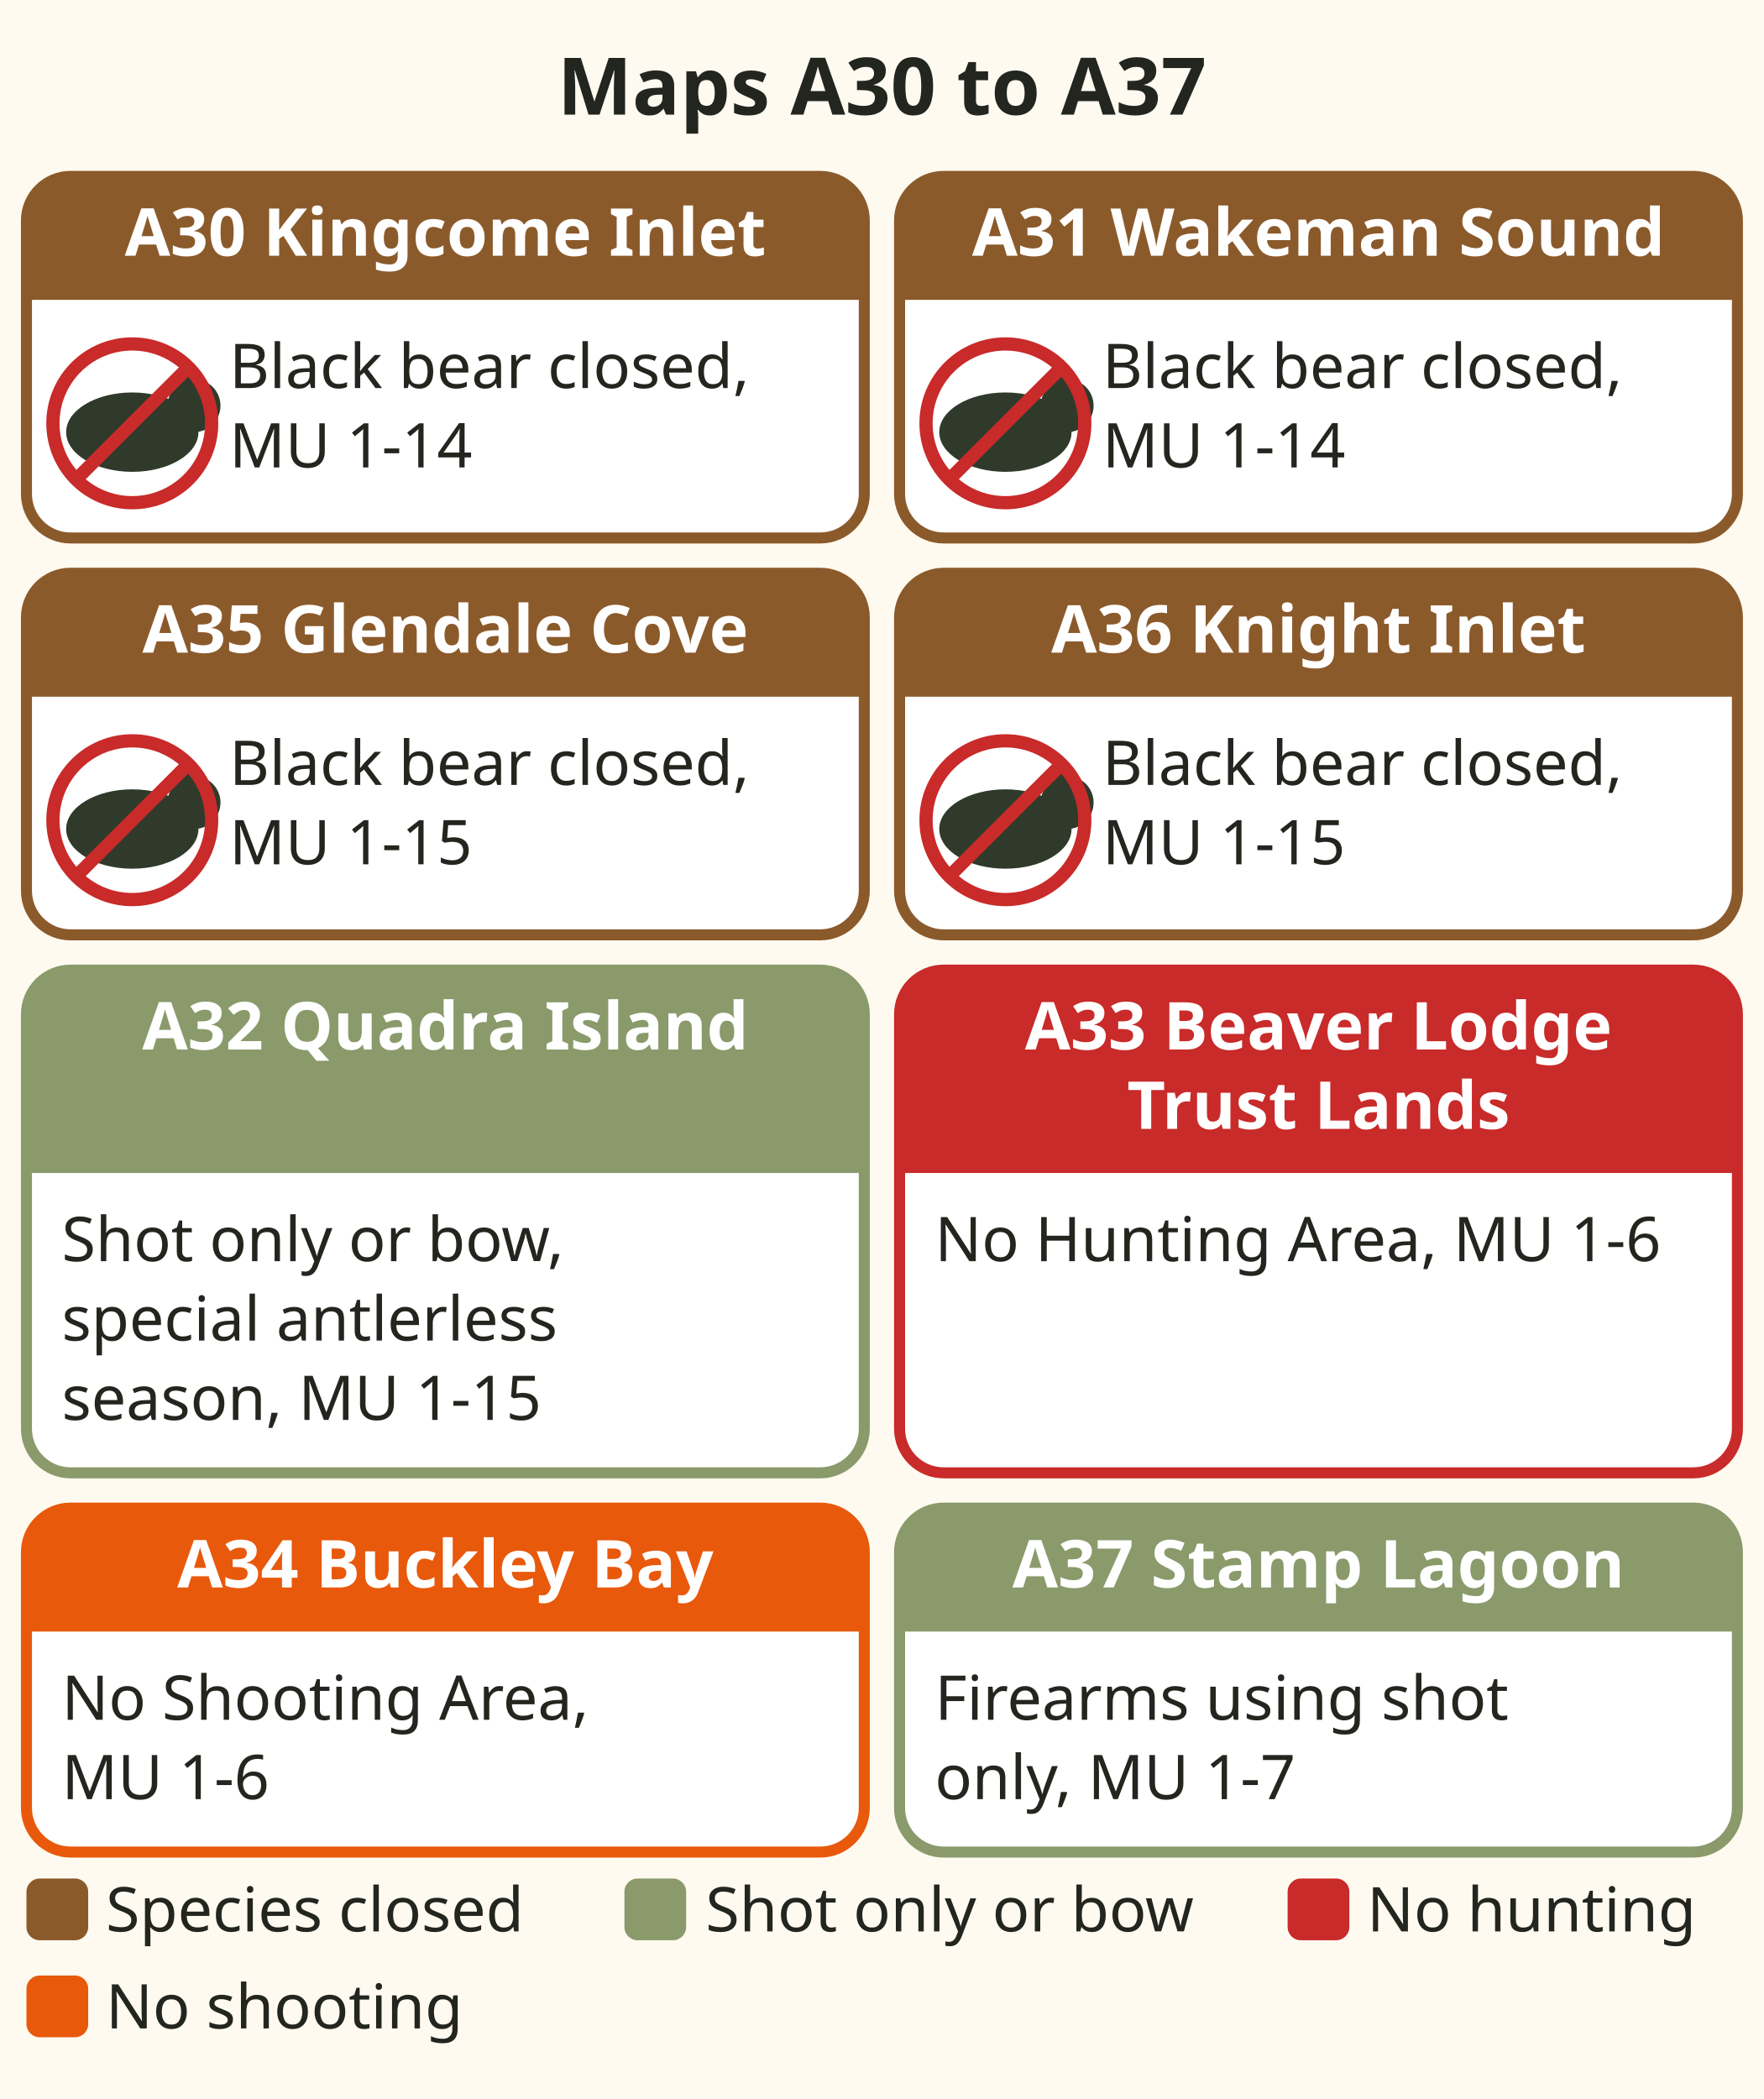
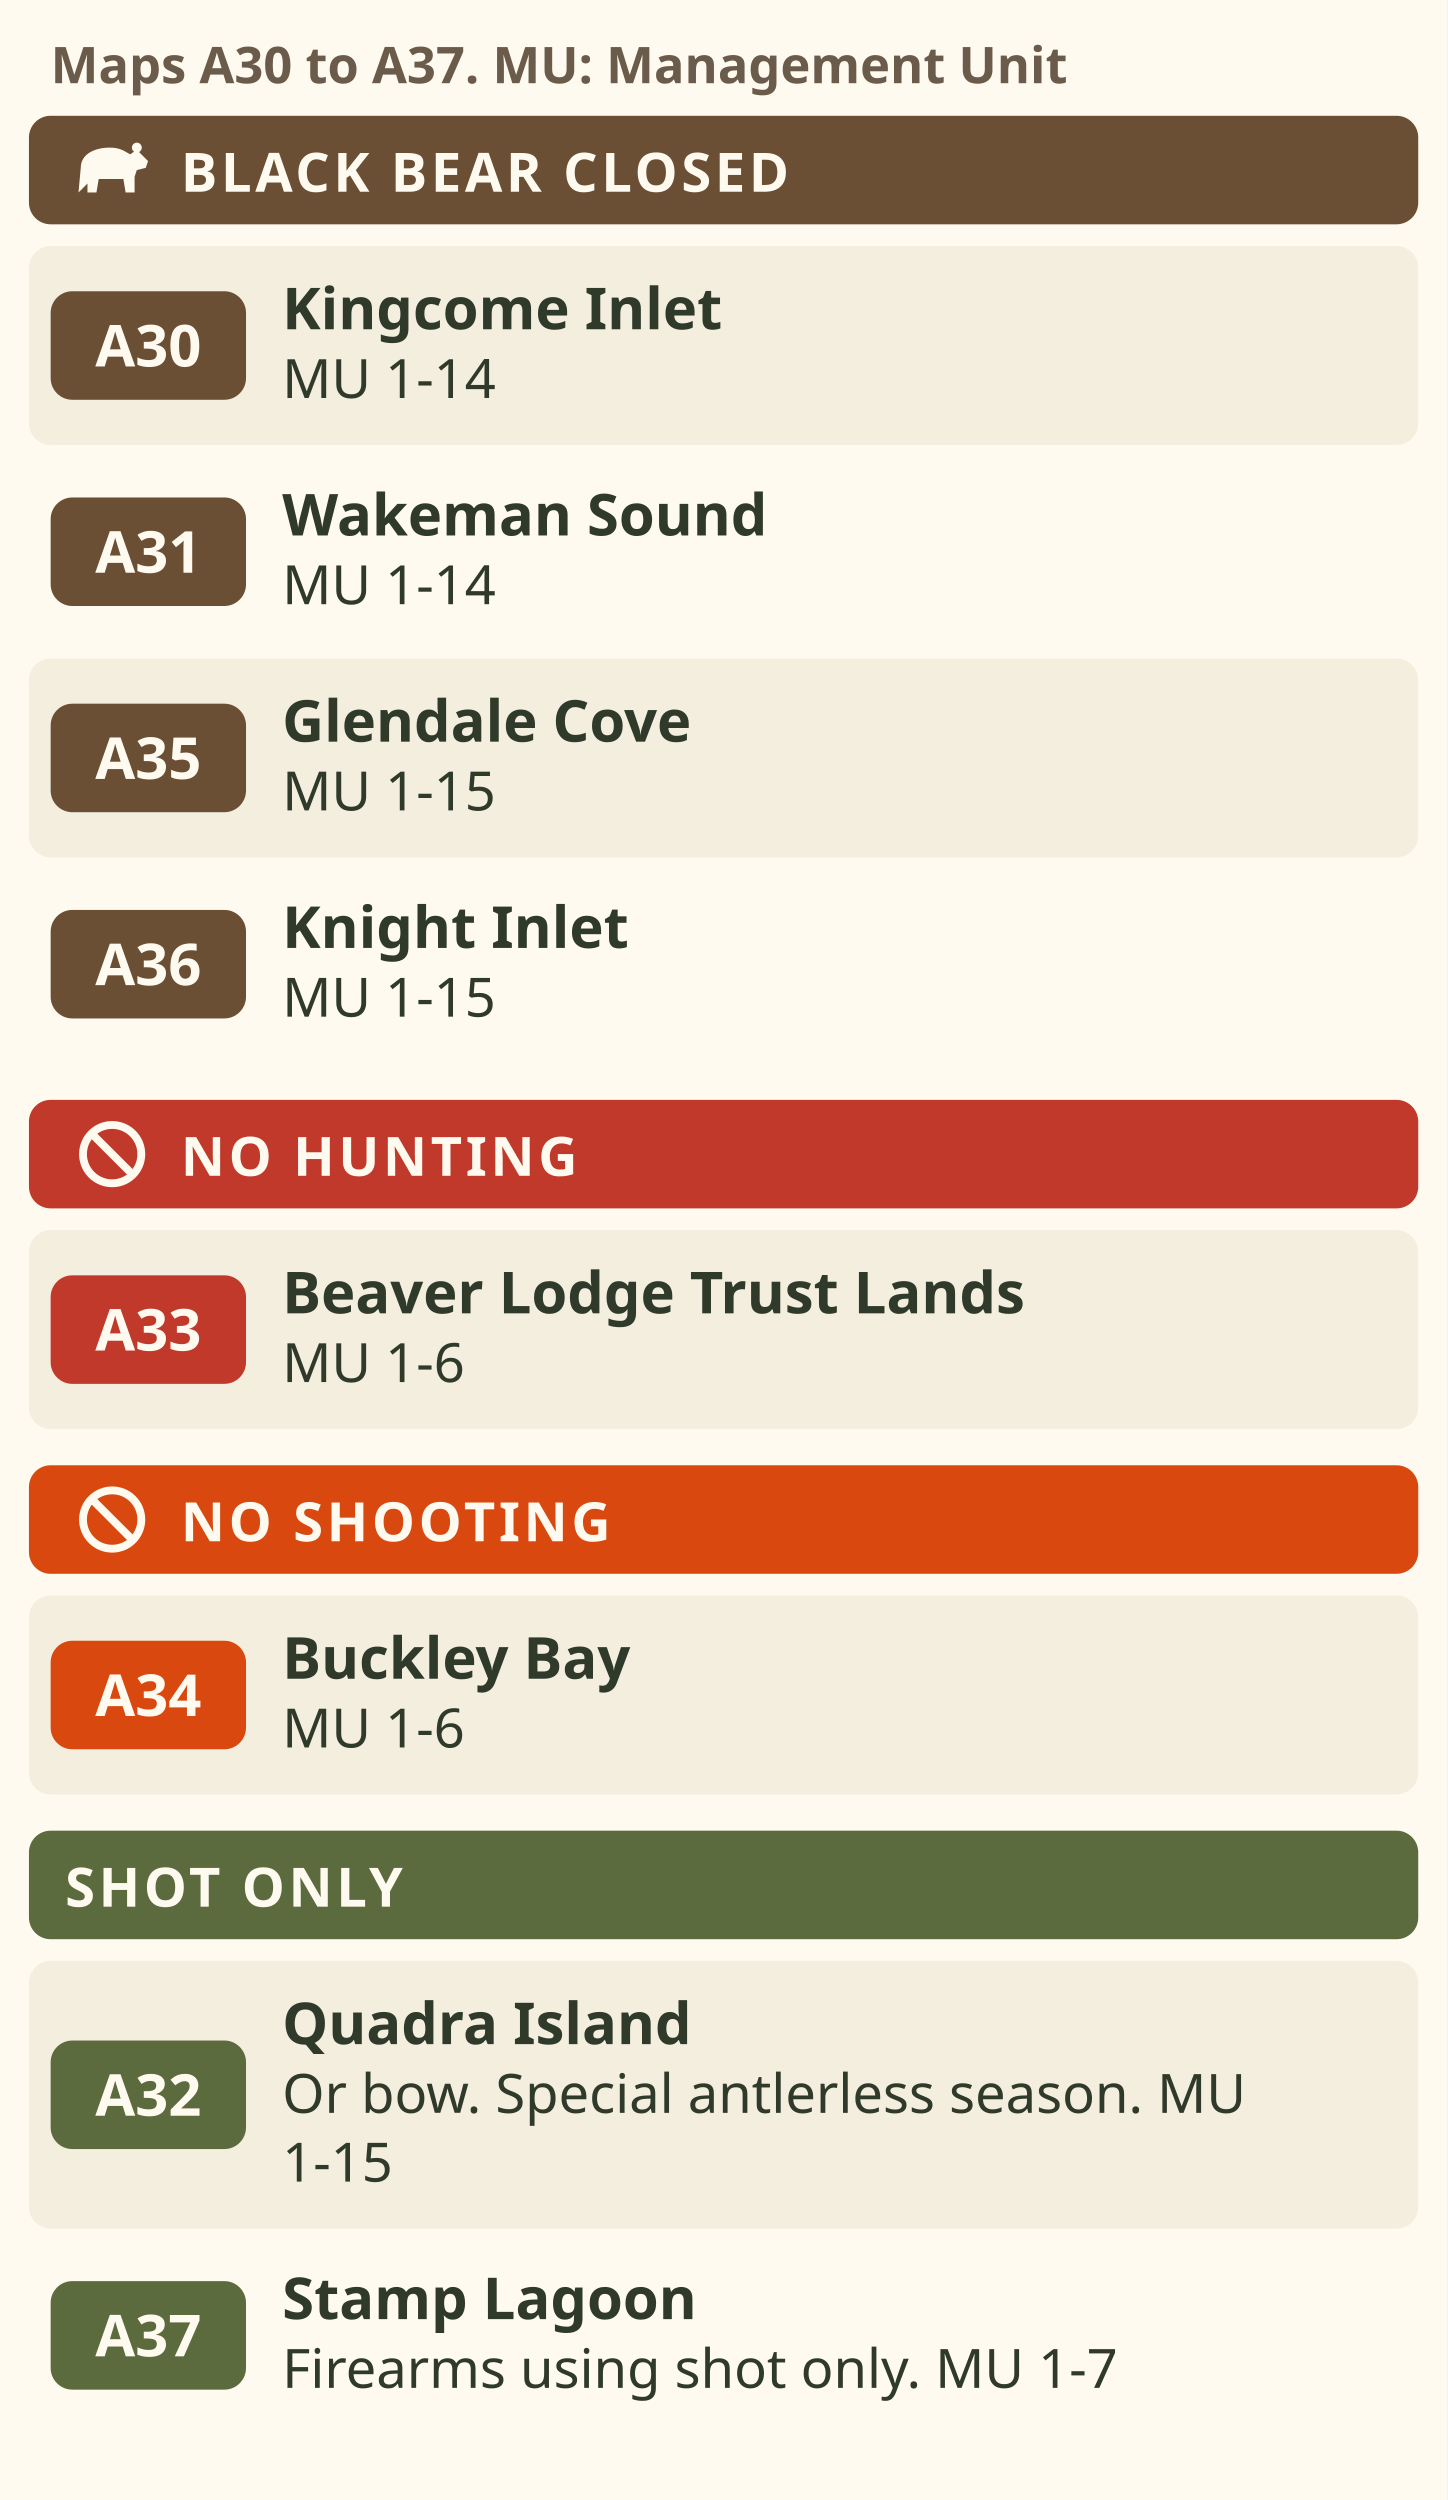
- <svg xmlns="http://www.w3.org/2000/svg" viewBox="0 0 400 476" role="img" aria-label="Cards for Maps A30 to A37. Black bear closed areas: A30 Kingcome Inlet and A31 Wakeman Sound in Management Unit 1-14, A35 Glendale Cove and A36 Knight Inlet in 1-15. A32 Quadra Island: bow or shot only, special antlerless season. A33 Beaver Lodge Trust Lands: No Hunting Area. A34 Buckley Bay: No Shooting Area. A37 Stamp Lagoon: firearms using shot only." font-family="sans-serif">
-   <rect x="0" y="0" width="400" height="476" fill="#fffaf0" />
-   <text x="200" y="26" font-size="18" fill="#23261f" text-anchor="middle" font-weight="bold">Maps A30 to A37</text>
-   <rect x="6" y="40" width="190" height="82" rx="10" fill="#ffffff" stroke="#8b5a2b" stroke-width="2.5" />
-   <path d="M6 50 a10 10 0 0 1 10 -10 h170 a10 10 0 0 1 10 10 v18 h-190 z" fill="#8b5a2b" />
-   <text x="101" y="58" font-size="15" fill="#ffffff" text-anchor="middle" font-weight="bold">A30 Kingcome Inlet</text>
-   <ellipse cx="30.0" cy="98" rx="15" ry="9" fill="#2f3a2b" />
-   <circle cx="44.0" cy="92" r="6" fill="#2f3a2b" />
-   <circle cx="42.0" cy="86" r="2.5" fill="#2f3a2b" />
-   <circle cx="30.0" cy="96" r="18" fill="none" stroke="#c92a2a" stroke-width="3" />
-   <line x1="17.0" y1="109" x2="43.0" y2="83" stroke="#c92a2a" stroke-width="3" />
-   <text x="52" y="88" font-size="14" fill="#23261f" text-anchor="start">Black bear closed,</text>
-   <text x="52" y="106" font-size="14" fill="#23261f" text-anchor="start">MU 1-14</text>
-   <rect x="204" y="40" width="190" height="82" rx="10" fill="#ffffff" stroke="#8b5a2b" stroke-width="2.5" />
-   <path d="M204 50 a10 10 0 0 1 10 -10 h170 a10 10 0 0 1 10 10 v18 h-190 z" fill="#8b5a2b" />
-   <text x="299" y="58" font-size="15" fill="#ffffff" text-anchor="middle" font-weight="bold">A31 Wakeman Sound</text>
-   <ellipse cx="228.0" cy="98" rx="15" ry="9" fill="#2f3a2b" />
-   <circle cx="242.0" cy="92" r="6" fill="#2f3a2b" />
-   <circle cx="240.0" cy="86" r="2.5" fill="#2f3a2b" />
-   <circle cx="228.0" cy="96" r="18" fill="none" stroke="#c92a2a" stroke-width="3" />
-   <line x1="215.0" y1="109" x2="241.0" y2="83" stroke="#c92a2a" stroke-width="3" />
-   <text x="250" y="88" font-size="14" fill="#23261f" text-anchor="start">Black bear closed,</text>
-   <text x="250" y="106" font-size="14" fill="#23261f" text-anchor="start">MU 1-14</text>
-   <rect x="6" y="130" width="190" height="82" rx="10" fill="#ffffff" stroke="#8b5a2b" stroke-width="2.5" />
-   <path d="M6 140 a10 10 0 0 1 10 -10 h170 a10 10 0 0 1 10 10 v18 h-190 z" fill="#8b5a2b" />
-   <text x="101" y="148" font-size="15" fill="#ffffff" text-anchor="middle" font-weight="bold">A35 Glendale Cove</text>
-   <ellipse cx="30.0" cy="188" rx="15" ry="9" fill="#2f3a2b" />
-   <circle cx="44.0" cy="182" r="6" fill="#2f3a2b" />
-   <circle cx="42.0" cy="176" r="2.5" fill="#2f3a2b" />
-   <circle cx="30.0" cy="186" r="18" fill="none" stroke="#c92a2a" stroke-width="3" />
-   <line x1="17.0" y1="199" x2="43.0" y2="173" stroke="#c92a2a" stroke-width="3" />
-   <text x="52" y="178" font-size="14" fill="#23261f" text-anchor="start">Black bear closed,</text>
-   <text x="52" y="196" font-size="14" fill="#23261f" text-anchor="start">MU 1-15</text>
-   <rect x="204" y="130" width="190" height="82" rx="10" fill="#ffffff" stroke="#8b5a2b" stroke-width="2.5" />
-   <path d="M204 140 a10 10 0 0 1 10 -10 h170 a10 10 0 0 1 10 10 v18 h-190 z" fill="#8b5a2b" />
-   <text x="299" y="148" font-size="15" fill="#ffffff" text-anchor="middle" font-weight="bold">A36 Knight Inlet</text>
-   <ellipse cx="228.0" cy="188" rx="15" ry="9" fill="#2f3a2b" />
-   <circle cx="242.0" cy="182" r="6" fill="#2f3a2b" />
-   <circle cx="240.0" cy="176" r="2.5" fill="#2f3a2b" />
-   <circle cx="228.0" cy="186" r="18" fill="none" stroke="#c92a2a" stroke-width="3" />
-   <line x1="215.0" y1="199" x2="241.0" y2="173" stroke="#c92a2a" stroke-width="3" />
-   <text x="250" y="178" font-size="14" fill="#23261f" text-anchor="start">Black bear closed,</text>
-   <text x="250" y="196" font-size="14" fill="#23261f" text-anchor="start">MU 1-15</text>
-   <rect x="6" y="220" width="190" height="114" rx="10" fill="#ffffff" stroke="#8a9a6b" stroke-width="2.5" />
-   <path d="M6 230 a10 10 0 0 1 10 -10 h170 a10 10 0 0 1 10 10 v36 h-190 z" fill="#8a9a6b" />
-   <text x="101" y="238" font-size="15" fill="#ffffff" text-anchor="middle" font-weight="bold">A32 Quadra Island</text>
-   <text x="14" y="286" font-size="14" fill="#23261f" text-anchor="start">Shot only or bow,</text>
-   <text x="14" y="304" font-size="14" fill="#23261f" text-anchor="start">special antlerless</text>
-   <text x="14" y="322" font-size="14" fill="#23261f" text-anchor="start">season, MU 1-15</text>
-   <rect x="204" y="220" width="190" height="114" rx="10" fill="#ffffff" stroke="#c92a2a" stroke-width="2.5" />
-   <path d="M204 230 a10 10 0 0 1 10 -10 h170 a10 10 0 0 1 10 10 v36 h-190 z" fill="#c92a2a" />
-   <text x="299" y="238" font-size="15" fill="#ffffff" text-anchor="middle" font-weight="bold">A33 Beaver Lodge</text>
-   <text x="299" y="256" font-size="15" fill="#ffffff" text-anchor="middle" font-weight="bold">Trust Lands</text>
-   <text x="212" y="286" font-size="14" fill="#23261f" text-anchor="start">No Hunting Area, MU 1-6</text>
-   <rect x="6" y="342" width="190" height="78" rx="10" fill="#ffffff" stroke="#e8590c" stroke-width="2.5" />
-   <path d="M6 352 a10 10 0 0 1 10 -10 h170 a10 10 0 0 1 10 10 v18 h-190 z" fill="#e8590c" />
-   <text x="101" y="360" font-size="15" fill="#ffffff" text-anchor="middle" font-weight="bold">A34 Buckley Bay</text>
-   <text x="14" y="390" font-size="14" fill="#23261f" text-anchor="start">No Shooting Area,</text>
-   <text x="14" y="408" font-size="14" fill="#23261f" text-anchor="start">MU 1-6</text>
-   <rect x="204" y="342" width="190" height="78" rx="10" fill="#ffffff" stroke="#8a9a6b" stroke-width="2.5" />
-   <path d="M204 352 a10 10 0 0 1 10 -10 h170 a10 10 0 0 1 10 10 v18 h-190 z" fill="#8a9a6b" />
-   <text x="299" y="360" font-size="15" fill="#ffffff" text-anchor="middle" font-weight="bold">A37 Stamp Lagoon</text>
-   <text x="212" y="390" font-size="14" fill="#23261f" text-anchor="start">Firearms using shot</text>
-   <text x="212" y="408" font-size="14" fill="#23261f" text-anchor="start">only, MU 1-7</text>
-   <rect x="6" y="426" width="14" height="14" rx="3" fill="#8b5a2b" />
-   <text x="24" y="438" font-size="14" fill="#23261f" text-anchor="start">Species closed</text>
-   <rect x="141.6" y="426" width="14" height="14" rx="3" fill="#8a9a6b" />
-   <text x="160" y="438" font-size="14" fill="#23261f" text-anchor="start">Shot only or bow</text>
-   <rect x="292.0" y="426" width="14" height="14" rx="3" fill="#c92a2a" />
-   <text x="310" y="438" font-size="14" fill="#23261f" text-anchor="start">No hunting</text>
-   <rect x="6" y="448" width="14" height="14" rx="3" fill="#e8590c" />
-   <text x="24" y="460" font-size="14" fill="#23261f" text-anchor="start">No shooting</text>
+ <svg xmlns="http://www.w3.org/2000/svg" viewBox="0 0 400 691" font-family="sans-serif" role="img" aria-label="Maps A30 to A37, mainland and north, grouped by rule. Black bear closed areas: A30 Kingcome Inlet and A31 Wakeman Sound in Management Unit 1-14, A35 Glendale Cove and A36 Knight Inlet in 1-15. A33 Beaver Lodge Trust Lands: No Hunting Area, MU 1-6. A34 Buckley Bay: No Shooting Area, MU 1-6. A32 Quadra Island: bow or shot only, special antlerless season, MU 1-15. A37 Stamp Lagoon: firearms using shot only, MU 1-7.">
+   <rect width="400" height="691" fill="#fffaf0" />
+   <text x="14" y="23" font-size="14" font-weight="bold" fill="#6b5b4b">Maps A30 to A37. MU: Management Unit</text>
+   <rect x="8" y="32" width="384" height="30" rx="6" fill="#6b4f35" />
+   <g transform="translate(31 47) scale(0.62)" fill="#fffaf0" stroke="none">
+     <path d="M-15 10 L-14 -1 C-14 -7 -8 -10 -1 -10 C4 -10 6 -8 8 -7 L11 -9 L13 -7 L16 -4 L15 -1 L11 0 L10 3 L10 10 H6 L5 4 L-6 4 L-7 10 H-11 L-11 6z" />
+     <circle cx="11" cy="-10" r="2.2" />
+   </g>
+   <text x="50" y="53" font-size="15" font-weight="bold" fill="#fffaf0" letter-spacing="1">BLACK BEAR CLOSED</text>
+   <rect x="8" y="68" width="384" height="55" rx="6" fill="#f4eedf" />
+   <rect x="14" y="80.5" width="54" height="30" rx="6" fill="#6b4f35" />
+   <text x="41" y="101.3" font-size="16" font-weight="bold" fill="#fffaf0" text-anchor="middle">A30</text>
+   <text x="78" y="91" font-size="16" font-weight="bold" fill="#2f3a2b">Kingcome Inlet</text>
+   <text x="78" y="110" font-size="15" fill="#2f3a2b">MU 1-14</text>
+   <rect x="14" y="137.5" width="54" height="30" rx="6" fill="#6b4f35" />
+   <text x="41" y="158.3" font-size="16" font-weight="bold" fill="#fffaf0" text-anchor="middle">A31</text>
+   <text x="78" y="148" font-size="16" font-weight="bold" fill="#2f3a2b">Wakeman Sound</text>
+   <text x="78" y="167" font-size="15" fill="#2f3a2b">MU 1-14</text>
+   <rect x="8" y="182" width="384" height="55" rx="6" fill="#f4eedf" />
+   <rect x="14" y="194.5" width="54" height="30" rx="6" fill="#6b4f35" />
+   <text x="41" y="215.3" font-size="16" font-weight="bold" fill="#fffaf0" text-anchor="middle">A35</text>
+   <text x="78" y="205" font-size="16" font-weight="bold" fill="#2f3a2b">Glendale Cove</text>
+   <text x="78" y="224" font-size="15" fill="#2f3a2b">MU 1-15</text>
+   <rect x="14" y="251.5" width="54" height="30" rx="6" fill="#6b4f35" />
+   <text x="41" y="272.3" font-size="16" font-weight="bold" fill="#fffaf0" text-anchor="middle">A36</text>
+   <text x="78" y="262" font-size="16" font-weight="bold" fill="#2f3a2b">Knight Inlet</text>
+   <text x="78" y="281" font-size="15" fill="#2f3a2b">MU 1-15</text>
+   <rect x="8" y="304" width="384" height="30" rx="6" fill="#c0392b" />
+   <g transform="translate(31 319) scale(0.62)" fill="#fffaf0" stroke="none">
+     <circle r="13" fill="none" stroke="#fffaf0" stroke-width="3.5" />
+     <path d="M-9 -9 L9 9" stroke="#fffaf0" stroke-width="3.5" />
+   </g>
+   <text x="50" y="325" font-size="15" font-weight="bold" fill="#fffaf0" letter-spacing="1">NO HUNTING</text>
+   <rect x="8" y="340" width="384" height="55" rx="6" fill="#f4eedf" />
+   <rect x="14" y="352.5" width="54" height="30" rx="6" fill="#c0392b" />
+   <text x="41" y="373.3" font-size="16" font-weight="bold" fill="#fffaf0" text-anchor="middle">A33</text>
+   <text x="78" y="363" font-size="16" font-weight="bold" fill="#2f3a2b">Beaver Lodge Trust Lands</text>
+   <text x="78" y="382" font-size="15" fill="#2f3a2b">MU 1-6</text>
+   <rect x="8" y="405" width="384" height="30" rx="6" fill="#d9480f" />
+   <g transform="translate(31 420) scale(0.62)" fill="#fffaf0" stroke="none">
+     <circle r="13" fill="none" stroke="#fffaf0" stroke-width="3.5" />
+     <path d="M-9 -9 L9 9" stroke="#fffaf0" stroke-width="3.5" />
+   </g>
+   <text x="50" y="426" font-size="15" font-weight="bold" fill="#fffaf0" letter-spacing="1">NO SHOOTING</text>
+   <rect x="8" y="441" width="384" height="55" rx="6" fill="#f4eedf" />
+   <rect x="14" y="453.5" width="54" height="30" rx="6" fill="#d9480f" />
+   <text x="41" y="474.3" font-size="16" font-weight="bold" fill="#fffaf0" text-anchor="middle">A34</text>
+   <text x="78" y="464" font-size="16" font-weight="bold" fill="#2f3a2b">Buckley Bay</text>
+   <text x="78" y="483" font-size="15" fill="#2f3a2b">MU 1-6</text>
+   <rect x="8" y="506" width="384" height="30" rx="6" fill="#5b6b3e" />
+   <text x="18" y="527" font-size="15" font-weight="bold" fill="#fffaf0" letter-spacing="1">SHOT ONLY</text>
+   <rect x="8" y="542" width="384" height="74" rx="6" fill="#f4eedf" />
+   <rect x="14" y="564.0" width="54" height="30" rx="6" fill="#5b6b3e" />
+   <text x="41" y="584.8" font-size="16" font-weight="bold" fill="#fffaf0" text-anchor="middle">A32</text>
+   <text x="78" y="565" font-size="16" font-weight="bold" fill="#2f3a2b">Quadra Island</text>
+   <text x="78" y="584" font-size="15" fill="#2f3a2b">Or bow. Special antlerless season. MU</text>
+   <text x="78" y="603" font-size="15" fill="#2f3a2b">1-15</text>
+   <rect x="14" y="630.5" width="54" height="30" rx="6" fill="#5b6b3e" />
+   <text x="41" y="651.3" font-size="16" font-weight="bold" fill="#fffaf0" text-anchor="middle">A37</text>
+   <text x="78" y="641" font-size="16" font-weight="bold" fill="#2f3a2b">Stamp Lagoon</text>
+   <text x="78" y="660" font-size="15" fill="#2f3a2b">Firearms using shot only. MU 1-7</text>
</svg>
